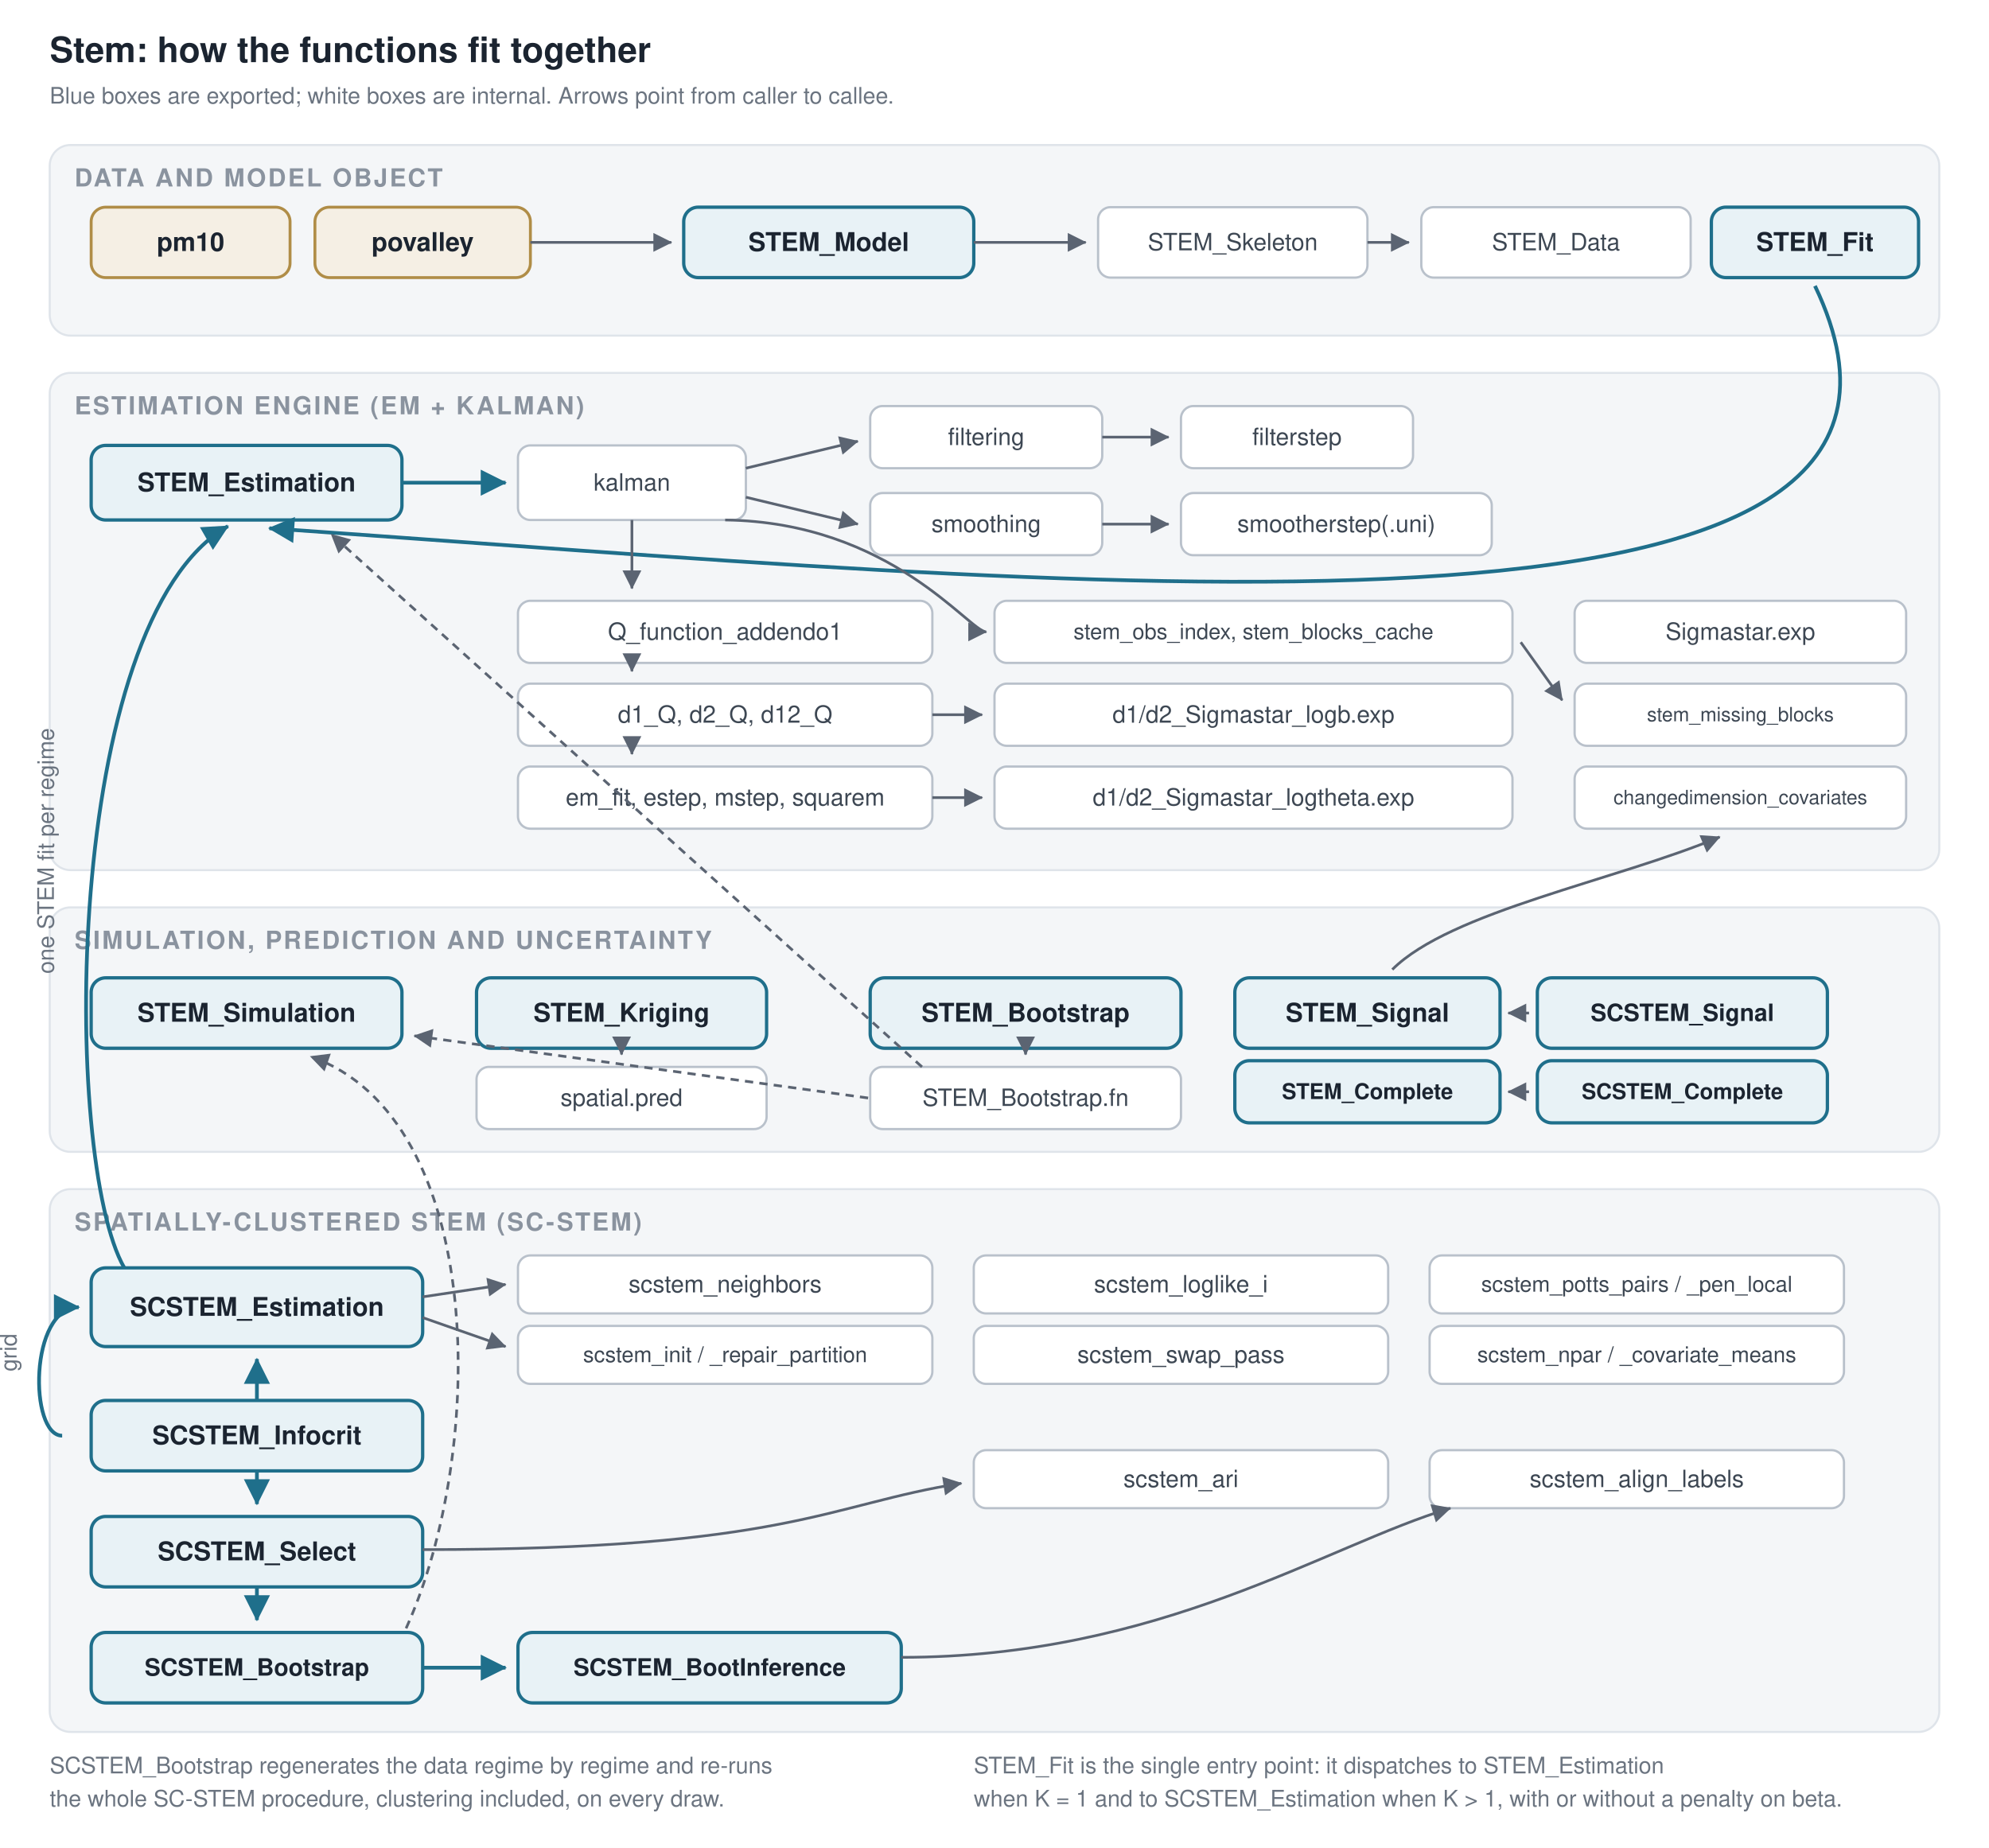
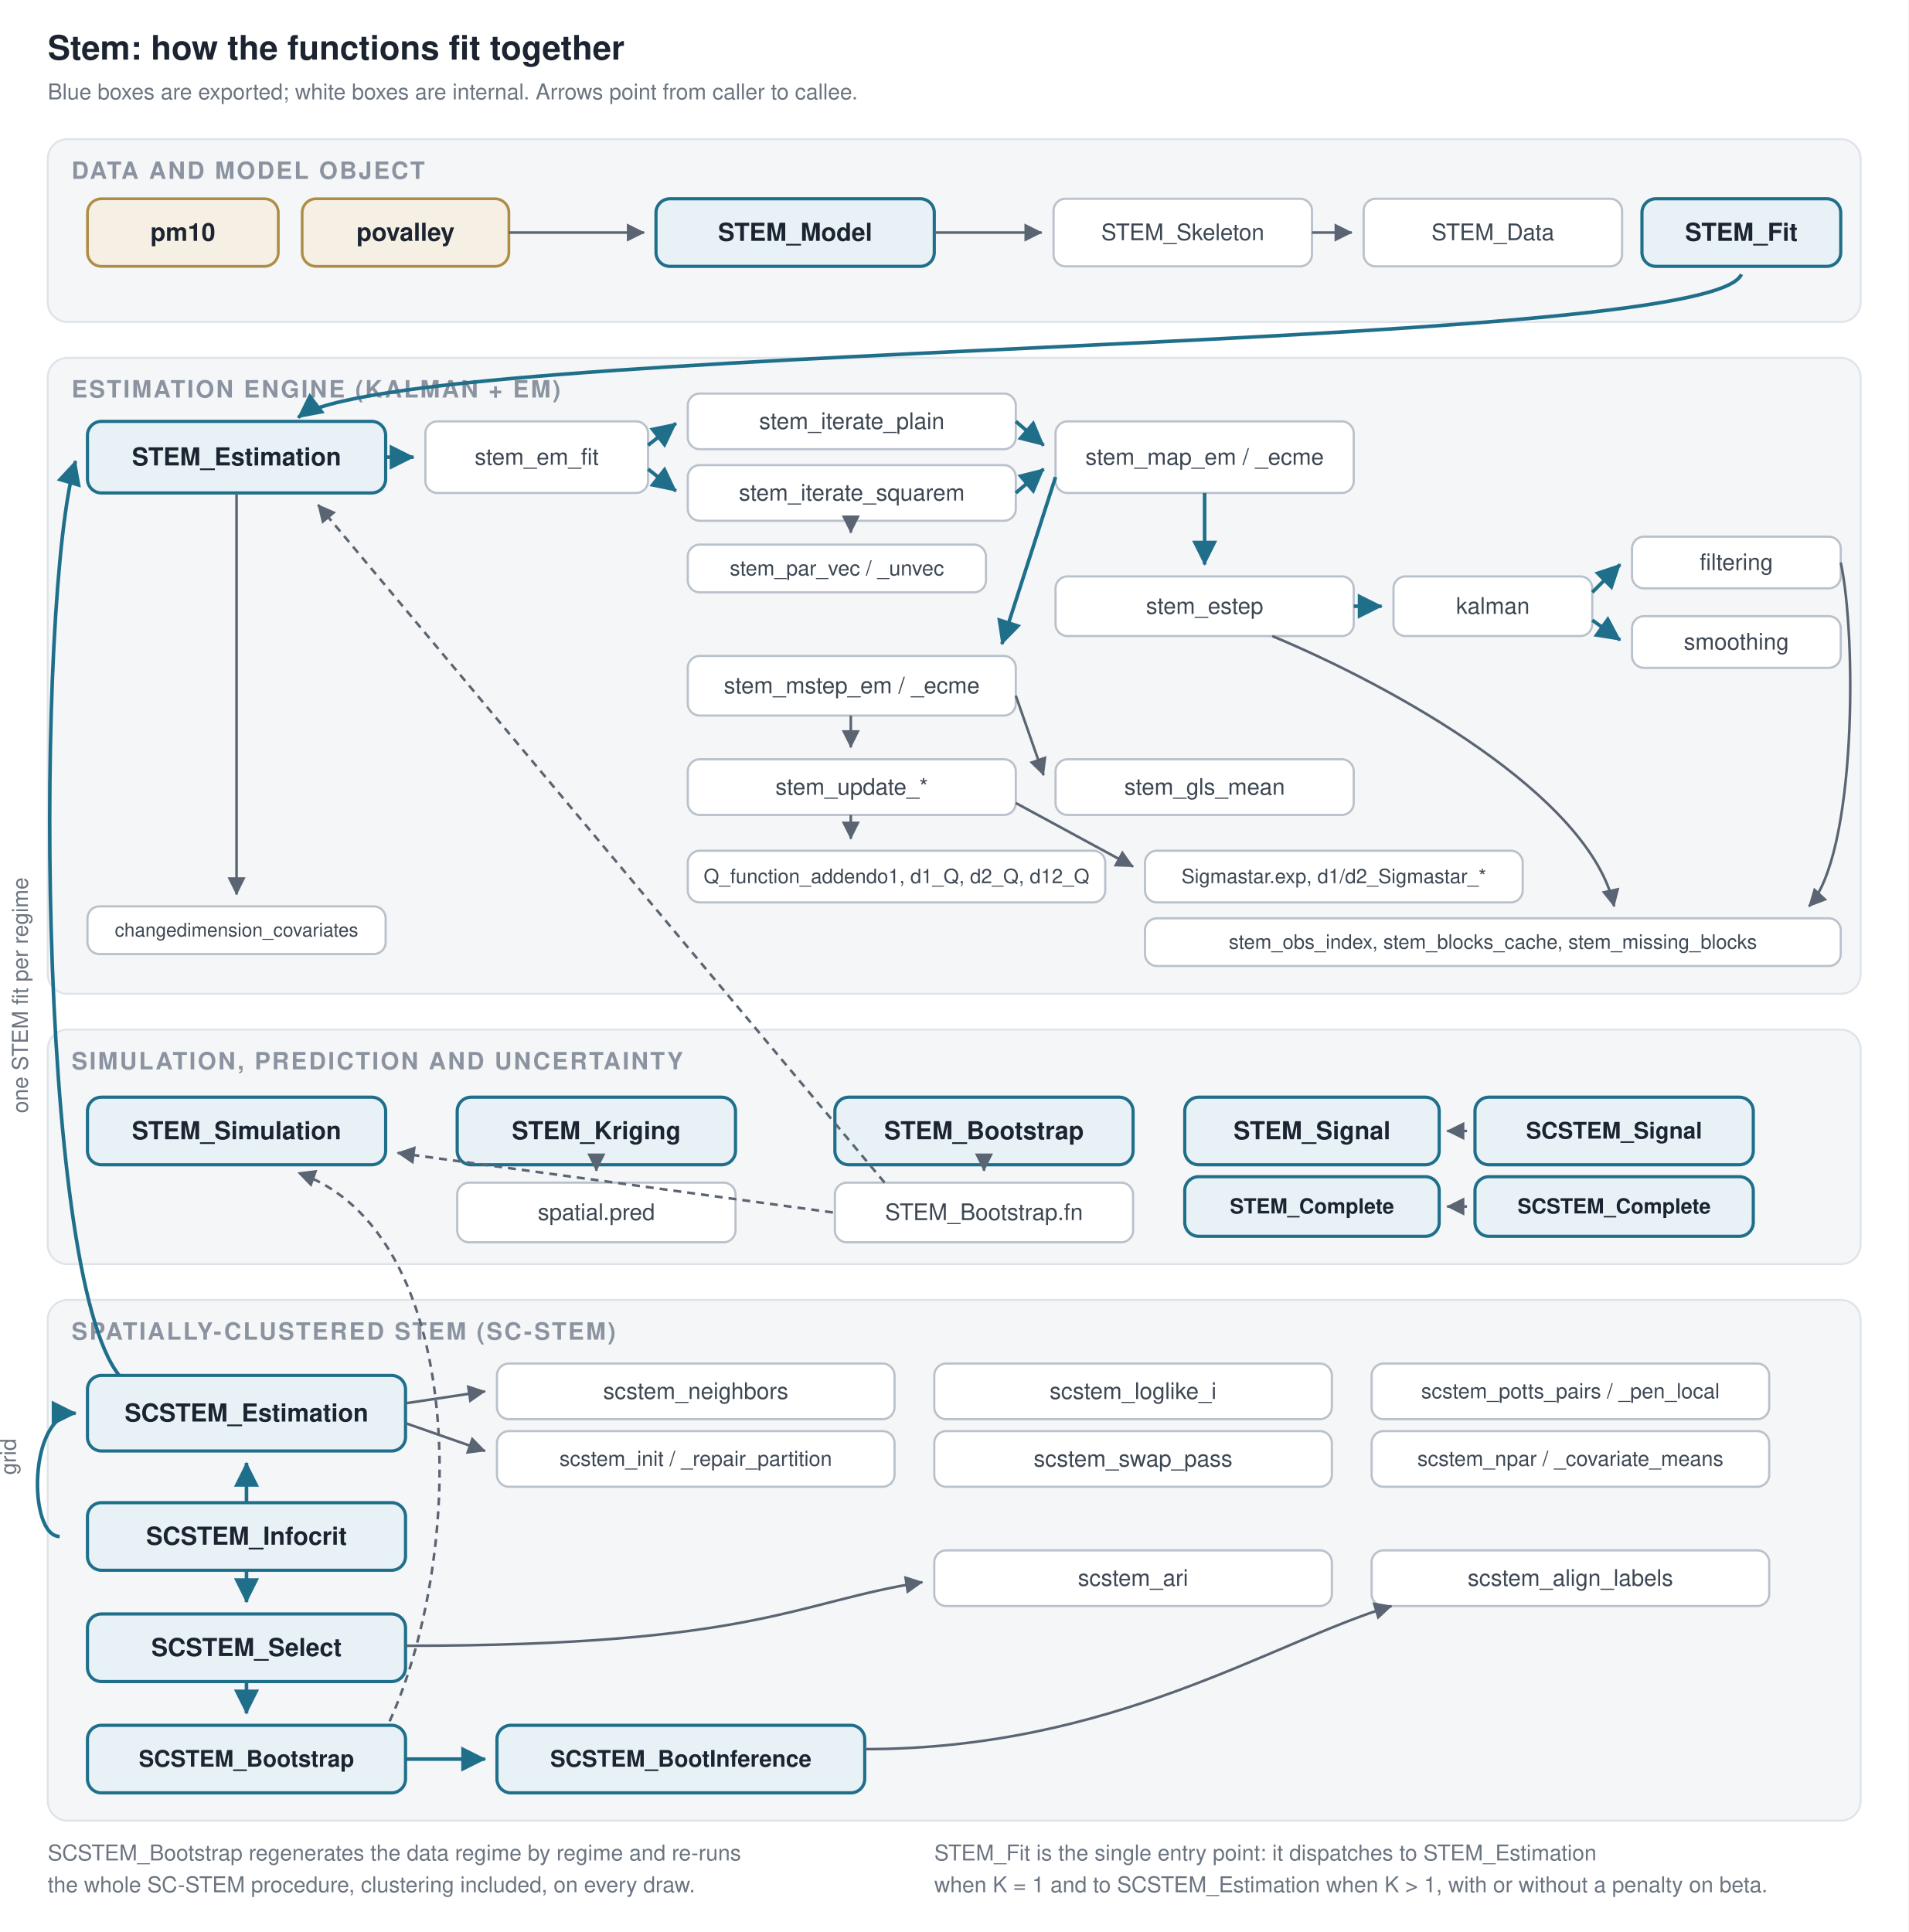
- <svg xmlns="http://www.w3.org/2000/svg" viewBox="0 0 960 892" font-family="ui-sans-serif, system-ui, -apple-system, 'Segoe UI', Helvetica, Arial, sans-serif">
+ <svg xmlns="http://www.w3.org/2000/svg" viewBox="0 0 960 972" font-family="ui-sans-serif, system-ui, -apple-system, 'Segoe UI', Helvetica, Arial, sans-serif">
  <defs>
    <marker id="arrow" viewBox="0 0 10 10" refX="9.5" refY="5" markerWidth="7" markerHeight="7" orient="auto-start-reverse">
      <path d="M 0 0 L 10 5 L 0 10 z" fill="#5b6472" />
    </marker>
    <marker id="arrowAccent" viewBox="0 0 10 10" refX="9.5" refY="5" markerWidth="7" markerHeight="7" orient="auto-start-reverse">
      <path d="M 0 0 L 10 5 L 0 10 z" fill="#1f6f8b" />
    </marker>
    <style>
      .band     { fill:#f4f6f8; stroke:#dfe4ea; stroke-width:1; rx:10; }
      .bandlab  { font-size:12px; font-weight:600; fill:#8a939f; letter-spacing:.08em; }
      .exported { fill:#e8f2f6; stroke:#1f6f8b; stroke-width:1.6; rx:7; }
      .internal { fill:#ffffff; stroke:#b9c1cb; stroke-width:1.1; rx:6; }
      .dataset  { fill:#f5efe4; stroke:#b08d47; stroke-width:1.4; rx:7; }
      .edge     { stroke:#5b6472; stroke-width:1.3; fill:none; marker-end:url(#arrow); }
      .edgeA    { stroke:#1f6f8b; stroke-width:1.8; fill:none; marker-end:url(#arrowAccent); }
      .note     { font-size:11px; fill:#6b7480; }
    </style>
  </defs>
-   <rect width="960" height="892" fill="#ffffff" />
+   <rect width="960" height="972" fill="#ffffff" />
  <text x="24" y="30" font-size="17" font-weight="700" fill="#1b2430">Stem: how the functions fit together</text>
  <text x="24" y="50" font-size="11" fill="#6b7480">Blue boxes are exported; white boxes are internal. Arrows point from caller to callee.</text>
  <rect class="band" x="24" y="70" width="912" height="92" />
  <text x="36" y="90" class="bandlab">DATA AND MODEL OBJECT</text>
-   <rect class="band" x="24" y="180" width="912" height="240" />
-   <text x="36" y="200" class="bandlab">ESTIMATION ENGINE (EM + KALMAN)</text>
-   <rect class="band" x="24" y="438" width="912" height="118" />
-   <text x="36" y="458" class="bandlab">SIMULATION, PREDICTION AND UNCERTAINTY</text>
-   <rect class="band" x="24" y="574" width="912" height="262" />
-   <text x="36" y="594" class="bandlab">SPATIALLY-CLUSTERED STEM (SC-STEM)</text>
+   <rect class="band" x="24" y="180" width="912" height="320" />
+   <text x="36" y="200" class="bandlab">ESTIMATION ENGINE (KALMAN + EM)</text>
+   <rect class="band" x="24" y="518" width="912" height="118" />
+   <text x="36" y="538" class="bandlab">SIMULATION, PREDICTION AND UNCERTAINTY</text>
+   <rect class="band" x="24" y="654" width="912" height="262" />
+   <text x="36" y="674" class="bandlab">SPATIALLY-CLUSTERED STEM (SC-STEM)</text>
  <rect class="dataset" x="44" y="100" width="96" height="34" />
  <text x="92" y="121.17" text-anchor="middle" font-size="12.5" font-weight="600" fill="#1b2430">pm10</text>
  <rect class="dataset" x="152" y="100" width="104" height="34" />
  <text x="204" y="121.17" text-anchor="middle" font-size="12.5" font-weight="600" fill="#1b2430">povalley</text>
  <rect class="exported" x="330" y="100" width="140" height="34" />
  <text x="400" y="121.17" text-anchor="middle" font-size="12.5" font-weight="600" fill="#1b2430">STEM_Model</text>
  <rect class="internal" x="530" y="100" width="130" height="34" />
  <text x="595" y="120.83" text-anchor="middle" font-size="11.5" fill="#3d4753">STEM_Skeleton</text>
  <rect class="internal" x="686" y="100" width="130" height="34" />
  <text x="751" y="120.83" text-anchor="middle" font-size="11.5" fill="#3d4753">STEM_Data</text>
  <rect class="exported" x="826" y="100" width="100" height="34" />
  <text x="876" y="121.17" text-anchor="middle" font-size="12.5" font-weight="600" fill="#1b2430">STEM_Fit</text>
-   <rect class="exported" x="44" y="215" width="150" height="36" />
-   <text x="119" y="237.17" text-anchor="middle" font-size="12.5" font-weight="600" fill="#1b2430">STEM_Estimation</text>
-   <rect class="internal" x="250" y="215" width="110" height="36" />
-   <text x="305" y="236.83" text-anchor="middle" font-size="11.5" fill="#3d4753">kalman</text>
-   <rect class="internal" x="420" y="196" width="112" height="30" />
-   <text x="476" y="214.83" text-anchor="middle" font-size="11.5" fill="#3d4753">filtering</text>
-   <rect class="internal" x="570" y="196" width="112" height="30" />
-   <text x="626" y="214.83" text-anchor="middle" font-size="11.5" fill="#3d4753">filterstep</text>
-   <rect class="internal" x="420" y="238" width="112" height="30" />
-   <text x="476" y="256.83" text-anchor="middle" font-size="11.5" fill="#3d4753">smoothing</text>
-   <rect class="internal" x="570" y="238" width="150" height="30" />
-   <text x="645" y="256.83" text-anchor="middle" font-size="11.5" fill="#3d4753">smootherstep(.uni)</text>
-   <rect class="internal" x="250" y="290" width="200" height="30" />
-   <text x="350" y="308.83" text-anchor="middle" font-size="11.5" fill="#3d4753">Q_function_addendo1</text>
-   <rect class="internal" x="250" y="330" width="200" height="30" />
-   <text x="350" y="348.83" text-anchor="middle" font-size="11.5" fill="#3d4753">d1_Q, d2_Q, d12_Q</text>
-   <rect class="internal" x="250" y="370" width="200" height="30" />
-   <text x="350" y="388.83" text-anchor="middle" font-size="11.5" fill="#3d4753">em_fit, estep, mstep, squarem</text>
-   <rect class="internal" x="480" y="290" width="250" height="30" />
-   <text x="605" y="308.5" text-anchor="middle" font-size="10.5" fill="#3d4753">stem_obs_index, stem_blocks_cache</text>
-   <rect class="internal" x="480" y="330" width="250" height="30" />
-   <text x="605" y="348.83" text-anchor="middle" font-size="11.5" fill="#3d4753">d1/d2_Sigmastar_logb.exp</text>
-   <rect class="internal" x="480" y="370" width="250" height="30" />
-   <text x="605" y="388.83" text-anchor="middle" font-size="11.5" fill="#3d4753">d1/d2_Sigmastar_logtheta.exp</text>
-   <rect class="internal" x="760" y="290" width="160" height="30" />
-   <text x="840" y="308.83" text-anchor="middle" font-size="11.5" fill="#3d4753">Sigmastar.exp</text>
-   <rect class="internal" x="760" y="330" width="160" height="30" />
-   <text x="840" y="348.17" text-anchor="middle" font-size="9.5" fill="#3d4753">stem_missing_blocks</text>
-   <rect class="internal" x="760" y="370" width="160" height="30" />
-   <text x="840" y="388.17" text-anchor="middle" font-size="9.5" fill="#3d4753">changedimension_covariates</text>
-   <rect class="exported" x="44" y="472" width="150" height="34" />
-   <text x="119" y="493.17" text-anchor="middle" font-size="12.5" font-weight="600" fill="#1b2430">STEM_Simulation</text>
-   <rect class="exported" x="230" y="472" width="140" height="34" />
-   <text x="300" y="493.17" text-anchor="middle" font-size="12.5" font-weight="600" fill="#1b2430">STEM_Kriging</text>
-   <rect class="internal" x="230" y="515" width="140" height="30" />
-   <text x="300" y="533.83" text-anchor="middle" font-size="11.5" fill="#3d4753">spatial.pred</text>
-   <rect class="exported" x="420" y="472" width="150" height="34" />
-   <text x="495" y="493.17" text-anchor="middle" font-size="12.5" font-weight="600" fill="#1b2430">STEM_Bootstrap</text>
-   <rect class="internal" x="420" y="515" width="150" height="30" />
-   <text x="495" y="533.83" text-anchor="middle" font-size="11.5" fill="#3d4753">STEM_Bootstrap.fn</text>
-   <rect class="exported" x="596" y="472" width="128" height="34" />
-   <text x="660" y="493.17" text-anchor="middle" font-size="12.5" font-weight="600" fill="#1b2430">STEM_Signal</text>
-   <rect class="exported" x="596" y="512" width="128" height="30" />
-   <text x="660" y="530.5" text-anchor="middle" font-size="10.5" font-weight="600" fill="#1b2430">STEM_Complete</text>
-   <rect class="exported" x="742" y="472" width="140" height="34" />
-   <text x="812" y="492.83" text-anchor="middle" font-size="11.5" font-weight="600" fill="#1b2430">SCSTEM_Signal</text>
-   <rect class="exported" x="742" y="512" width="140" height="30" />
-   <text x="812" y="530.5" text-anchor="middle" font-size="10.5" font-weight="600" fill="#1b2430">SCSTEM_Complete</text>
-   <rect class="exported" x="44" y="612" width="160" height="38" />
-   <text x="124" y="635.17" text-anchor="middle" font-size="12.5" font-weight="600" fill="#1b2430">SCSTEM_Estimation</text>
-   <rect class="exported" x="44" y="676" width="160" height="34" />
-   <text x="124" y="697.17" text-anchor="middle" font-size="12.5" font-weight="600" fill="#1b2430">SCSTEM_Infocrit</text>
-   <rect class="exported" x="44" y="732" width="160" height="34" />
-   <text x="124" y="753.17" text-anchor="middle" font-size="12.5" font-weight="600" fill="#1b2430">SCSTEM_Select</text>
-   <rect class="exported" x="44" y="788" width="160" height="34" />
-   <text x="124" y="808.83" text-anchor="middle" font-size="11.5" font-weight="600" fill="#1b2430">SCSTEM_Bootstrap</text>
-   <rect class="exported" x="250" y="788" width="185" height="34" />
-   <text x="342.5" y="808.83" text-anchor="middle" font-size="11.5" font-weight="600" fill="#1b2430">SCSTEM_BootInference</text>
-   <rect class="internal" x="250" y="606" width="200" height="28" />
-   <text x="350" y="623.83" text-anchor="middle" font-size="11.5" fill="#3d4753">scstem_neighbors</text>
-   <rect class="internal" x="250" y="640" width="200" height="28" />
-   <text x="350" y="657.5" text-anchor="middle" font-size="10.5" fill="#3d4753">scstem_init / _repair_partition</text>
-   <rect class="internal" x="470" y="606" width="200" height="28" />
-   <text x="570" y="623.83" text-anchor="middle" font-size="11.5" fill="#3d4753">scstem_loglike_i</text>
-   <rect class="internal" x="470" y="640" width="200" height="28" />
-   <text x="570" y="657.83" text-anchor="middle" font-size="11.5" fill="#3d4753">scstem_swap_pass</text>
-   <rect class="internal" x="690" y="606" width="200" height="28" />
-   <text x="790" y="623.5" text-anchor="middle" font-size="10.5" fill="#3d4753">scstem_potts_pairs / _pen_local</text>
-   <rect class="internal" x="690" y="640" width="200" height="28" />
-   <text x="790" y="657.5" text-anchor="middle" font-size="10.5" fill="#3d4753">scstem_npar / _covariate_means</text>
-   <rect class="internal" x="470" y="700" width="200" height="28" />
-   <text x="570" y="717.83" text-anchor="middle" font-size="11.5" fill="#3d4753">scstem_ari</text>
-   <rect class="internal" x="690" y="700" width="200" height="28" />
-   <text x="790" y="717.83" text-anchor="middle" font-size="11.5" fill="#3d4753">scstem_align_labels</text>
+   <rect class="exported" x="44" y="212" width="150" height="36" />
+   <text x="119" y="234.17" text-anchor="middle" font-size="12.5" font-weight="600" fill="#1b2430">STEM_Estimation</text>
+   <rect class="internal" x="214" y="212" width="112" height="36" />
+   <text x="270" y="233.83" text-anchor="middle" font-size="11.5" fill="#3d4753">stem_em_fit</text>
+   <rect class="internal" x="346" y="198" width="165" height="28" />
+   <text x="428.5" y="215.83" text-anchor="middle" font-size="11.5" fill="#3d4753">stem_iterate_plain</text>
+   <rect class="internal" x="346" y="234" width="165" height="28" />
+   <text x="428.5" y="251.83" text-anchor="middle" font-size="11.5" fill="#3d4753">stem_iterate_squarem</text>
+   <rect class="internal" x="346" y="274" width="150" height="24" />
+   <text x="421" y="289.5" text-anchor="middle" font-size="10.5" fill="#3d4753">stem_par_vec / _unvec</text>
+   <rect class="internal" x="531" y="212" width="150" height="36" />
+   <text x="606" y="233.83" text-anchor="middle" font-size="11.5" fill="#3d4753">stem_map_em / _ecme</text>
+   <rect class="internal" x="531" y="290" width="150" height="30" />
+   <text x="606" y="308.83" text-anchor="middle" font-size="11.5" fill="#3d4753">stem_estep</text>
+   <rect class="internal" x="701" y="290" width="100" height="30" />
+   <text x="751" y="308.83" text-anchor="middle" font-size="11.5" fill="#3d4753">kalman</text>
+   <rect class="internal" x="821" y="270" width="105" height="26" />
+   <text x="873.5" y="286.83" text-anchor="middle" font-size="11.5" fill="#3d4753">filtering</text>
+   <rect class="internal" x="821" y="310" width="105" height="26" />
+   <text x="873.5" y="326.83" text-anchor="middle" font-size="11.5" fill="#3d4753">smoothing</text>
+   <rect class="internal" x="346" y="330" width="165" height="30" />
+   <text x="428.5" y="348.83" text-anchor="middle" font-size="11.5" fill="#3d4753">stem_mstep_em / _ecme</text>
+   <rect class="internal" x="346" y="382" width="165" height="28" />
+   <text x="428.5" y="399.83" text-anchor="middle" font-size="11.5" fill="#3d4753">stem_update_*</text>
+   <rect class="internal" x="531" y="382" width="150" height="28" />
+   <text x="606" y="399.83" text-anchor="middle" font-size="11.5" fill="#3d4753">stem_gls_mean</text>
+   <rect class="internal" x="346" y="428" width="210" height="26" />
+   <text x="451" y="444.33" text-anchor="middle" font-size="10" fill="#3d4753">Q_function_addendo1, d1_Q, d2_Q, d12_Q</text>
+   <rect class="internal" x="576" y="428" width="190" height="26" />
+   <text x="671" y="444.33" text-anchor="middle" font-size="10" fill="#3d4753">Sigmastar.exp, d1/d2_Sigmastar_*</text>
+   <rect class="internal" x="44" y="456" width="150" height="24" />
+   <text x="119" y="471.17" text-anchor="middle" font-size="9.5" fill="#3d4753">changedimension_covariates</text>
+   <rect class="internal" x="576" y="462" width="350" height="24" />
+   <text x="751" y="477.33" text-anchor="middle" font-size="10" fill="#3d4753">stem_obs_index, stem_blocks_cache, stem_missing_blocks</text>
+   <rect class="exported" x="44" y="552" width="150" height="34" />
+   <text x="119" y="573.17" text-anchor="middle" font-size="12.5" font-weight="600" fill="#1b2430">STEM_Simulation</text>
+   <rect class="exported" x="230" y="552" width="140" height="34" />
+   <text x="300" y="573.17" text-anchor="middle" font-size="12.5" font-weight="600" fill="#1b2430">STEM_Kriging</text>
+   <rect class="internal" x="230" y="595" width="140" height="30" />
+   <text x="300" y="613.83" text-anchor="middle" font-size="11.5" fill="#3d4753">spatial.pred</text>
+   <rect class="exported" x="420" y="552" width="150" height="34" />
+   <text x="495" y="573.17" text-anchor="middle" font-size="12.5" font-weight="600" fill="#1b2430">STEM_Bootstrap</text>
+   <rect class="internal" x="420" y="595" width="150" height="30" />
+   <text x="495" y="613.83" text-anchor="middle" font-size="11.5" fill="#3d4753">STEM_Bootstrap.fn</text>
+   <rect class="exported" x="596" y="552" width="128" height="34" />
+   <text x="660" y="573.17" text-anchor="middle" font-size="12.5" font-weight="600" fill="#1b2430">STEM_Signal</text>
+   <rect class="exported" x="596" y="592" width="128" height="30" />
+   <text x="660" y="610.5" text-anchor="middle" font-size="10.5" font-weight="600" fill="#1b2430">STEM_Complete</text>
+   <rect class="exported" x="742" y="552" width="140" height="34" />
+   <text x="812" y="572.83" text-anchor="middle" font-size="11.5" font-weight="600" fill="#1b2430">SCSTEM_Signal</text>
+   <rect class="exported" x="742" y="592" width="140" height="30" />
+   <text x="812" y="610.5" text-anchor="middle" font-size="10.5" font-weight="600" fill="#1b2430">SCSTEM_Complete</text>
+   <rect class="exported" x="44" y="692" width="160" height="38" />
+   <text x="124" y="715.17" text-anchor="middle" font-size="12.5" font-weight="600" fill="#1b2430">SCSTEM_Estimation</text>
+   <rect class="exported" x="44" y="756" width="160" height="34" />
+   <text x="124" y="777.17" text-anchor="middle" font-size="12.5" font-weight="600" fill="#1b2430">SCSTEM_Infocrit</text>
+   <rect class="exported" x="44" y="812" width="160" height="34" />
+   <text x="124" y="833.17" text-anchor="middle" font-size="12.5" font-weight="600" fill="#1b2430">SCSTEM_Select</text>
+   <rect class="exported" x="44" y="868" width="160" height="34" />
+   <text x="124" y="888.83" text-anchor="middle" font-size="11.5" font-weight="600" fill="#1b2430">SCSTEM_Bootstrap</text>
+   <rect class="exported" x="250" y="868" width="185" height="34" />
+   <text x="342.5" y="888.83" text-anchor="middle" font-size="11.5" font-weight="600" fill="#1b2430">SCSTEM_BootInference</text>
+   <rect class="internal" x="250" y="686" width="200" height="28" />
+   <text x="350" y="703.83" text-anchor="middle" font-size="11.5" fill="#3d4753">scstem_neighbors</text>
+   <rect class="internal" x="250" y="720" width="200" height="28" />
+   <text x="350" y="737.5" text-anchor="middle" font-size="10.5" fill="#3d4753">scstem_init / _repair_partition</text>
+   <rect class="internal" x="470" y="686" width="200" height="28" />
+   <text x="570" y="703.83" text-anchor="middle" font-size="11.5" fill="#3d4753">scstem_loglike_i</text>
+   <rect class="internal" x="470" y="720" width="200" height="28" />
+   <text x="570" y="737.83" text-anchor="middle" font-size="11.5" fill="#3d4753">scstem_swap_pass</text>
+   <rect class="internal" x="690" y="686" width="200" height="28" />
+   <text x="790" y="703.5" text-anchor="middle" font-size="10.5" fill="#3d4753">scstem_potts_pairs / _pen_local</text>
+   <rect class="internal" x="690" y="720" width="200" height="28" />
+   <text x="790" y="737.5" text-anchor="middle" font-size="10.5" fill="#3d4753">scstem_npar / _covariate_means</text>
+   <rect class="internal" x="470" y="780" width="200" height="28" />
+   <text x="570" y="797.83" text-anchor="middle" font-size="11.5" fill="#3d4753">scstem_ari</text>
+   <rect class="internal" x="690" y="780" width="200" height="28" />
+   <text x="790" y="797.83" text-anchor="middle" font-size="11.5" fill="#3d4753">scstem_align_labels</text>
  <path class="edge" d="M 256 117 L 324 117" />
  <path class="edge" d="M 470 117 L 524 117" />
  <path class="edge" d="M 660 117 L 680 117" />
-   <path class="edgeA" d="M 876 138 C 968 330 520 282 130 255" />
-   <path class="edgeA" d="M 194 233 L 244 233" />
-   <path class="edge" d="M 360 226 L 414 213" />
-   <path class="edge" d="M 532 211 L 564 211" />
-   <path class="edge" d="M 360 240 L 414 253" />
-   <path class="edge" d="M 532 253 L 564 253" />
-   <path class="edge" d="M 305 251 L 305 284" />
-   <path class="edge" d="M 305 320 L 305 324" />
-   <path class="edge" d="M 305 360 L 305 364" />
-   <path class="edge" d="M 450 345 L 474 345" />
-   <path class="edge" d="M 450 385 L 474 385" />
-   <path class="edge" d="M 350 251 C 430 252 468 305 476 305" />
-   <path class="edge" d="M 734 310 L 754 338" />
-   <path class="edge" d="M 300 506 L 300 509" />
-   <path class="edge" d="M 495 506 L 495 509" />
-   <path class="edge" d="M 738 489 L 728 489" />
-   <path class="edge" d="M 738 527 L 728 527" />
-   <path class="edge" d="M 672 468 C 700 440 780 425 830 404" />
-   <path class="edge" d="M 419 530 L 200 500" stroke-dasharray="4 3" />
-   <path class="edge" d="M 445 515 L 160 258" stroke-dasharray="4 3" />
-   <path class="edgeA" d="M 124 710 L 124 726" />
-   <path class="edgeA" d="M 124 766 L 124 782" />
-   <path class="edgeA" d="M 204 805 L 244 805" />
-   <path class="edgeA" d="M 124 676 L 124 656" />
-   <path class="edgeA" d="M 30 693 C 14 693 14 631 38 631" />
-   <path class="edge" d="M 204 626 L 244 620" />
-   <path class="edge" d="M 204 636 L 244 650" />
-   <path class="edge" d="M 204 748 C 380 748 400 726 464 716" />
-   <path class="edge" d="M 435 800 C 560 800 640 746 700 728" />
-   <path class="edgeA" d="M 60 612 C 30 560 30 300 110 254" />
-   <path class="edge" d="M 196 786 C 235 700 235 540 150 510" stroke-dasharray="4 3" />
-   <text x="8" y="662" class="note" transform="rotate(-90 8 662)">grid</text>
-   <text x="26" y="470" class="note" transform="rotate(-90 26 470)">one STEM fit per regime</text>
-   <text x="24" y="856" class="note">SCSTEM_Bootstrap regenerates the data regime by regime and re-runs</text>
-   <text x="24" y="872" class="note">the whole SC-STEM procedure, clustering included, on every draw.</text>
-   <text x="470" y="856" class="note">STEM_Fit is the single entry point: it dispatches to STEM_Estimation</text>
-   <text x="470" y="872" class="note">when K = 1 and to SCSTEM_Estimation when K &gt; 1, with or without a penalty on beta.</text>
+   <path class="edgeA" d="M 876 138 C 860 178 200 172 150 210" />
+   <path class="edgeA" d="M 194 230 L 208 230" />
+   <path class="edgeA" d="M 326 224 L 340 213" />
+   <path class="edgeA" d="M 326 236 L 340 247" />
+   <path class="edgeA" d="M 511 212 L 525 224" />
+   <path class="edgeA" d="M 511 248 L 525 236" />
+   <path class="edge" d="M 428 262 L 428 268" />
+   <path class="edgeA" d="M 606 248 L 606 284" />
+   <path class="edgeA" d="M 681 305 L 695 305" />
+   <path class="edgeA" d="M 801 298 L 815 284" />
+   <path class="edgeA" d="M 801 312 L 815 322" />
+   <path class="edgeA" d="M 531 240 L 504 324" />
+   <path class="edge" d="M 428 360 L 428 376" />
+   <path class="edge" d="M 511 350 L 525 390" />
+   <path class="edge" d="M 428 410 L 428 422" />
+   <path class="edge" d="M 511 404 L 570 436" />
+   <path class="edge" d="M 640 320 C 700 345 800 400 812 456" />
+   <path class="edge" d="M 926 283 C 934 320 934 430 910 456" />
+   <path class="edge" d="M 119 248 L 119 450" />
+   <path class="edge" d="M 300 586 L 300 589" />
+   <path class="edge" d="M 495 586 L 495 589" />
+   <path class="edge" d="M 738 569 L 728 569" />
+   <path class="edge" d="M 738 607 L 728 607" />
+   <path class="edge" d="M 419 610 L 200 580" stroke-dasharray="4 3" />
+   <path class="edgeA" d="M 124 790 L 124 806" />
+   <path class="edgeA" d="M 124 846 L 124 862" />
+   <path class="edgeA" d="M 204 885 L 244 885" />
+   <path class="edgeA" d="M 124 756 L 124 736" />
+   <path class="edgeA" d="M 30 773 C 14 773 14 711 38 711" />
+   <path class="edge" d="M 204 706 L 244 700" />
+   <path class="edge" d="M 204 716 L 244 730" />
+   <path class="edge" d="M 204 828 C 380 828 400 806 464 796" />
+   <path class="edge" d="M 435 880 C 560 880 640 826 700 808" />
+   <path class="edge" d="M 196 866 C 235 780 235 620 150 590" stroke-dasharray="4 3" />
+   <path class="edgeA" d="M 60 692 C 18 640 18 300 38 232" />
+   <path class="edge" d="M 445 595 L 160 254" stroke-dasharray="4 3" />
+   <text x="8" y="742" class="note" transform="rotate(-90 8 742)">grid</text>
+   <text x="14" y="560" class="note" transform="rotate(-90 14 560)">one STEM fit per regime</text>
+   <text x="24" y="936" class="note">SCSTEM_Bootstrap regenerates the data regime by regime and re-runs</text>
+   <text x="24" y="952" class="note">the whole SC-STEM procedure, clustering included, on every draw.</text>
+   <text x="470" y="936" class="note">STEM_Fit is the single entry point: it dispatches to STEM_Estimation</text>
+   <text x="470" y="952" class="note">when K = 1 and to SCSTEM_Estimation when K &gt; 1, with or without a penalty on beta.</text>
</svg>
